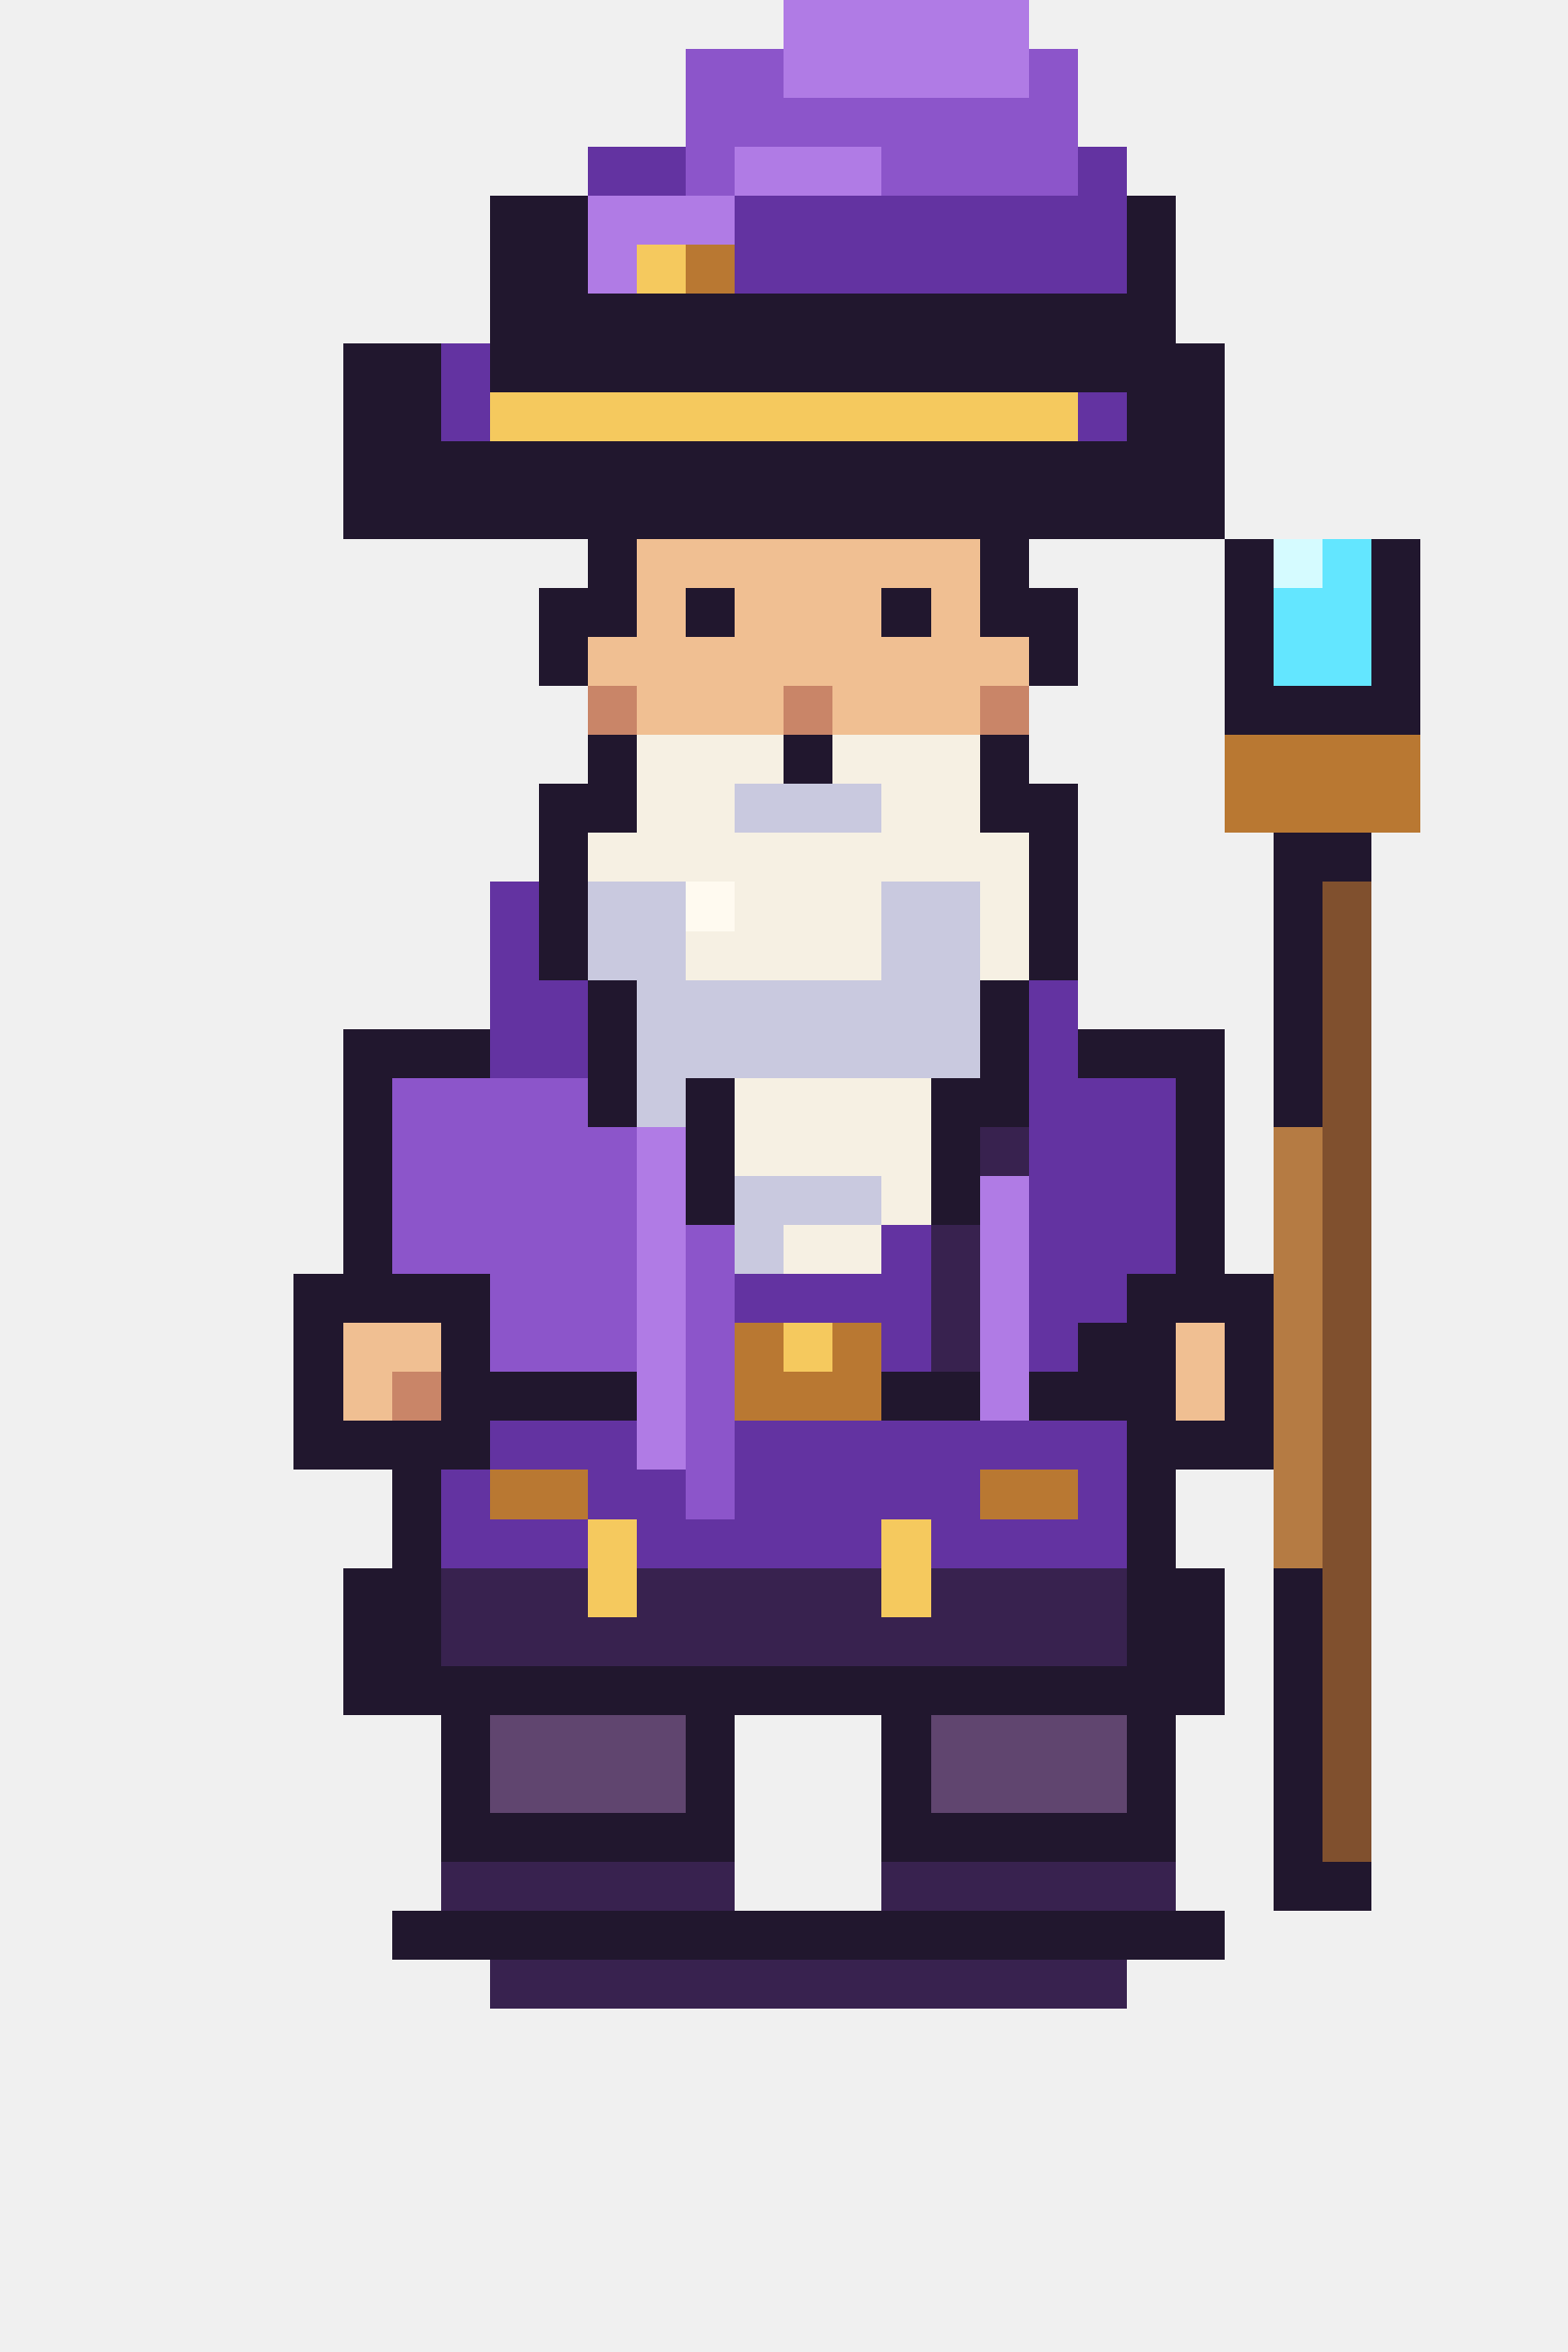
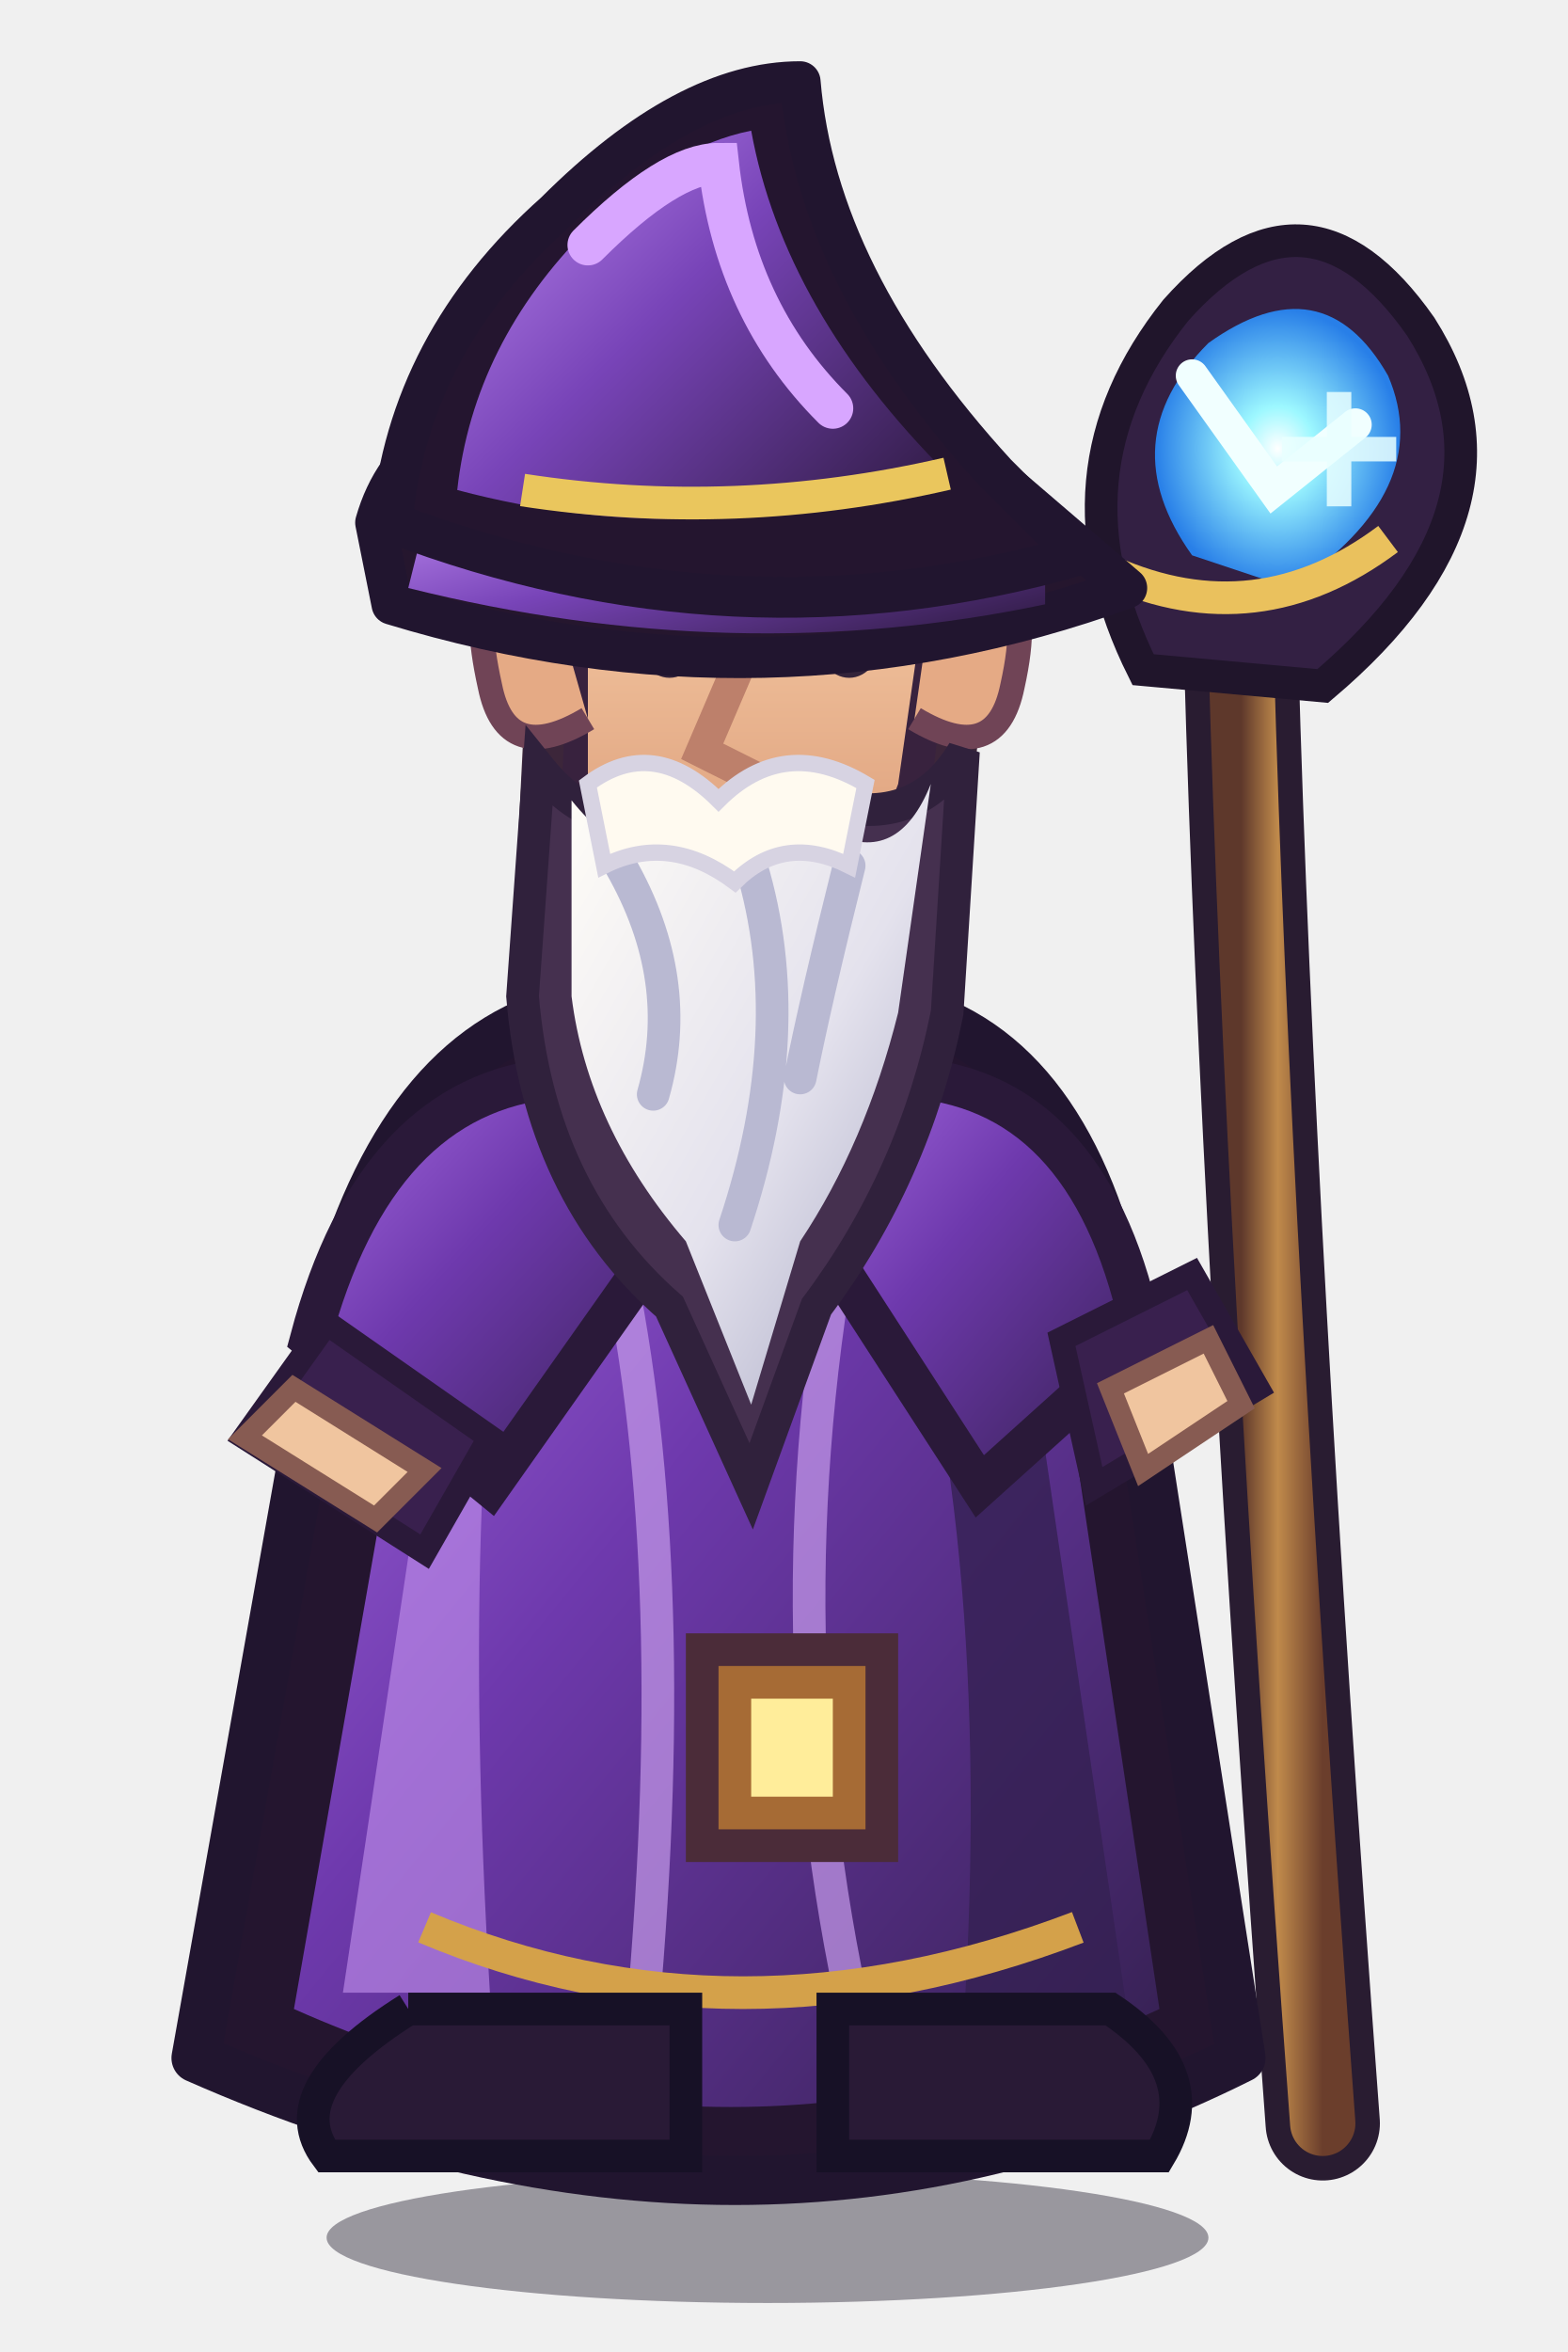
- <svg xmlns="http://www.w3.org/2000/svg" width="32" height="48" viewBox="0 0 32 48" shape-rendering="crispEdges" role="img" aria-label="idle wizard frame 1">
-   <rect x="26" y="16" width="2" height="23" fill="#21172e" />
-   <rect x="27" y="18" width="1" height="20" fill="#80502e" />
-   <rect x="26" y="23" width="1" height="9" fill="#b57b43" />
-   <rect x="25" y="14" width="4" height="3" fill="#b97832" />
-   <rect x="25" y="11" width="4" height="4" fill="#21172e" />
-   <rect x="26" y="11" width="2" height="3" fill="#63e6ff" />
-   <rect x="26" y="11" width="1" height="1" fill="#d5fbff" />
-   <rect x="8" y="39" width="17" height="1" fill="#21172e" />
-   <rect x="10" y="40" width="13" height="1" fill="#38224f" />
-   <rect x="11" y="16" width="10" height="3" fill="#21172e" />
-   <rect x="10" y="18" width="12" height="3" fill="#6333a1" />
-   <rect x="8" y="21" width="16" height="9" fill="#21172e" />
-   <rect x="9" y="21" width="14" height="8" fill="#6333a1" />
-   <rect x="10" y="22" width="3" height="7" fill="#8c55ca" />
-   <rect x="19" y="22" width="2" height="7" fill="#38224f" />
-   <rect x="8" y="28" width="16" height="6" fill="#21172e" />
-   <rect x="9" y="29" width="14" height="4" fill="#6333a1" />
-   <rect x="7" y="32" width="18" height="3" fill="#21172e" />
-   <rect x="9" y="32" width="14" height="2" fill="#38224f" />
-   <rect x="13" y="22" width="1" height="8" fill="#b07be5" />
-   <rect x="14" y="25" width="1" height="6" fill="#8c55ca" />
-   <rect x="20" y="24" width="1" height="5" fill="#b07be5" />
-   <rect x="10" y="30" width="2" height="1" fill="#b97832" />
-   <rect x="12" y="31" width="1" height="2" fill="#f5c95e" />
-   <rect x="18" y="31" width="1" height="2" fill="#f5c95e" />
-   <rect x="20" y="30" width="2" height="1" fill="#b97832" />
-   <rect x="15" y="27" width="3" height="2" fill="#b97832" />
-   <rect x="16" y="27" width="1" height="1" fill="#f5c95e" />
-   <rect x="7" y="21" width="3" height="7" fill="#21172e" />
-   <rect x="8" y="22" width="2" height="5" fill="#8c55ca" />
-   <rect x="6" y="26" width="4" height="4" fill="#21172e" />
-   <rect x="7" y="27" width="2" height="2" fill="#f0bf92" />
-   <rect x="8" y="28" width="1" height="1" fill="#c98568" />
-   <rect x="22" y="21" width="3" height="7" fill="#21172e" />
-   <rect x="22" y="22" width="2" height="5" fill="#6333a1" />
-   <rect x="23" y="26" width="3" height="4" fill="#21172e" />
-   <rect x="24" y="27" width="1" height="2" fill="#f0bf92" />
-   <rect x="12" y="9" width="9" height="8" fill="#21172e" />
-   <rect x="13" y="10" width="7" height="6" fill="#f0bf92" />
-   <rect x="12" y="12" width="1" height="3" fill="#c98568" />
-   <rect x="20" y="12" width="1" height="3" fill="#c98568" />
-   <rect x="14" y="12" width="1" height="1" fill="#21172e" />
-   <rect x="18" y="12" width="1" height="1" fill="#21172e" />
-   <rect x="16" y="14" width="1" height="1" fill="#c98568" />
-   <rect x="11" y="12" width="2" height="2" fill="#21172e" />
-   <rect x="12" y="13" width="1" height="1" fill="#f0bf92" />
-   <rect x="20" y="12" width="2" height="2" fill="#21172e" />
-   <rect x="20" y="13" width="1" height="1" fill="#f0bf92" />
-   <rect x="12" y="15" width="9" height="3" fill="#21172e" />
-   <rect x="11" y="16" width="11" height="4" fill="#21172e" />
-   <rect x="12" y="17" width="9" height="4" fill="#f6f0e3" />
-   <rect x="13" y="16" width="7" height="2" fill="#f6f0e3" />
-   <rect x="12" y="20" width="9" height="3" fill="#21172e" />
-   <rect x="13" y="20" width="7" height="3" fill="#c9c9df" />
-   <rect x="14" y="22" width="6" height="3" fill="#21172e" />
-   <rect x="15" y="22" width="4" height="3" fill="#f6f0e3" />
-   <rect x="15" y="24" width="3" height="2" fill="#c9c9df" />
-   <rect x="16" y="25" width="2" height="1" fill="#f6f0e3" />
-   <rect x="12" y="18" width="2" height="2" fill="#c9c9df" />
-   <rect x="18" y="18" width="2" height="2" fill="#c9c9df" />
-   <rect x="14" y="18" width="1" height="1" fill="#fffaf0" />
-   <rect x="13" y="15" width="3" height="2" fill="#f6f0e3" />
-   <rect x="17" y="15" width="3" height="2" fill="#f6f0e3" />
-   <rect x="15" y="16" width="3" height="1" fill="#c9c9df" />
-   <rect x="7" y="7" width="18" height="4" fill="#21172e" />
-   <rect x="9" y="7" width="14" height="2" fill="#6333a1" />
-   <rect x="10" y="8" width="12" height="1" fill="#f5c95e" />
-   <rect x="10" y="4" width="14" height="4" fill="#21172e" />
-   <rect x="12" y="3" width="11" height="3" fill="#6333a1" />
-   <rect x="14" y="1" width="8" height="3" fill="#8c55ca" />
-   <rect x="16" y="0" width="5" height="2" fill="#b07be5" />
-   <rect x="12" y="4" width="3" height="2" fill="#b07be5" />
-   <rect x="15" y="3" width="3" height="1" fill="#b07be5" />
-   <rect x="18" y="4" width="2" height="2" fill="#6333a1" />
-   <rect x="13" y="5" width="2" height="1" fill="#f5c95e" />
-   <rect x="14" y="5" width="1" height="1" fill="#b97832" />
-   <rect x="9" y="35" width="6" height="4" fill="#21172e" />
-   <rect x="10" y="35" width="4" height="2" fill="#60456f" />
-   <rect x="9" y="38" width="6" height="1" fill="#38224f" />
-   <rect x="18" y="35" width="6" height="4" fill="#21172e" />
-   <rect x="19" y="35" width="4" height="2" fill="#60456f" />
-   <rect x="18" y="38" width="6" height="1" fill="#38224f" />
+ <svg xmlns="http://www.w3.org/2000/svg" width="96" height="144" viewBox="0 0 96 144" role="img" aria-label="Elder wizard idle frame 1">
+   <defs>
+     <linearGradient id="robe" x1="0" y1="0" x2="1" y2="1">
+       <stop stop-color="#a66be2" />
+       <stop offset=".42" stop-color="#6e39ad" />
+       <stop offset="1" stop-color="#34204f" />
+     </linearGradient>
+     <linearGradient id="hat" x1="0" y1="0" x2="1" y2=".8">
+       <stop stop-color="#bd8af1" />
+       <stop offset=".48" stop-color="#7844b8" />
+       <stop offset="1" stop-color="#382051" />
+     </linearGradient>
+     <linearGradient id="beard" x1="0" y1="0" x2="1" y2="1">
+       <stop stop-color="#fffdf7" />
+       <stop offset=".55" stop-color="#e4e2ed" />
+       <stop offset="1" stop-color="#a5a6c2" />
+     </linearGradient>
+     <linearGradient id="skin" x1="0" y1="0" x2="0" y2="1">
+       <stop stop-color="#ffdbb4" />
+       <stop offset="1" stop-color="#d99875" />
+     </linearGradient>
+     <radialGradient id="gem">
+       <stop stop-color="#fff" />
+       <stop offset=".3" stop-color="#9df8ff" />
+       <stop offset="1" stop-color="#287fe8" />
+     </radialGradient>
+     <linearGradient id="wood" x1="0" y1="0" x2="1" y2="0">
+       <stop stop-color="#5e382b" />
+       <stop offset=".45" stop-color="#c08a4b" />
+       <stop offset="1" stop-color="#6b3e2c" />
+     </linearGradient>
+   </defs>
+   <ellipse cx="47" cy="137" rx="27" ry="4" fill="#171124" opacity=".4" />
+   <path d="M76 40Q77 76 81 130" fill="none" stroke="#291c31" stroke-width="7" stroke-linecap="round" />
+   <path d="M76 40Q77 76 81 130" fill="none" stroke="url(#wood)" stroke-width="4" stroke-linecap="round" />
+   <path d="M70 41Q64 29 72 19Q80 10 87 20Q94 31 81 42Z" fill="#332043" stroke="#20152b" stroke-width="2" />
+   <path d="M73 34Q68 27 74 21Q81 16 85 23Q88 30 79 36Z" fill="url(#gem)" />
+   <path d="M73 23l5 7 5-4" fill="none" stroke="#f1ffff" stroke-width="2" stroke-linecap="round" />
+   <path d="M68 35Q77 39 85 33" fill="none" stroke="#eac15d" stroke-width="2" />
+   <path d="M34 62Q24 65 20 81L12 126Q46 141 76 126L69 81Q66 65 56 62Z" fill="#24152f" stroke="#21152f" stroke-width="3" stroke-linejoin="round" />
+   <path d="M35 64Q27 69 25 83L18 123Q45 135 71 123L65 83Q62 69 55 64Z" fill="url(#robe)" />
+   <path d="M32 69Q28 89 30 122L21 122L27 82Z" fill="#bd8ce9" opacity=".65" />
+   <path d="M54 72Q61 93 59 124L69 123L63 82Z" fill="#342052" opacity=".8" />
+   <path d="M38 78Q42 98 39 127M51 79Q47 105 54 130" fill="none" stroke="#c49ae9" stroke-width="2" opacity=".7" />
+   <path d="M26 118Q45 126 66 118" fill="none" stroke="#d4a14a" stroke-width="2" />
+   <path d="M43 101h11v12H43z" fill="#a66b35" stroke="#4b2c39" stroke-width="2" />
+   <path d="M46 104h5v6h-5z" fill="#ffed9a" />
+   <path d="M34 66Q23 67 19 82L30 91L42 74Z" fill="url(#robe)" stroke="#2a1939" stroke-width="2.5" />
+   <path d="M56 66Q67 67 70 82L60 91L49 74Z" fill="url(#robe)" stroke="#2a1939" stroke-width="2.5" />
+   <path d="M20 81l10 7-4 7-11-7zM65 82l8-4 4 7-10 6z" fill="#39204e" stroke="#2a1939" stroke-width="1.5" />
+   <path d="M18 85l8 5-3 3-8-5zM68 85l6-3 2 4-6 4z" fill="#f0c59f" stroke="#875b52" stroke-width="1.3" />
+   <path d="M34 31Q33 22 45 21Q58 21 60 33L58 51Q54 61 46 62Q36 60 33 51Z" fill="#38223e" stroke="#3c263a" stroke-width="2.5" />
+   <path d="M36 32Q36 25 46 25Q56 25 57 34L55 48Q52 56 46 57Q38 55 36 48Z" fill="url(#skin)" />
+   <path d="M34 37Q28 33 30 42Q31 47 36 44M57 37Q64 33 62 42Q61 47 56 44" fill="#e5aa85" stroke="#704456" stroke-width="1.5" />
+   <path d="M37 35q4-3 8 0M48 35q4-3 7 0" fill="none" stroke="#756071" stroke-width="2.3" stroke-linecap="round" />
+   <ellipse cx="41" cy="39" rx="2" ry="2.5" fill="#33233a" />
+   <ellipse cx="52" cy="39" rx="2" ry="2.5" fill="#33233a" />
+   <circle cx="41.5" cy="38.5" r=".7" fill="#fff" />
+   <circle cx="52.5" cy="38.5" r=".7" fill="#fff" />
+   <path d="M46 39l-3 7 4 2" fill="none" stroke="#bd806b" stroke-width="2" stroke-linecap="round" />
+   <path d="M33 47Q37 52 42 49Q46 53 50 49Q56 51 59 46L58 62Q56 72 50 80L46 91L41 80Q33 73 32 61Z" fill="#45304f" stroke="#30213c" stroke-width="2" />
+   <path d="M35 49Q39 54 43 51Q47 54 51 51Q55 53 57 48L55 62Q53 70 49 76L46 86L42 76Q36 69 35 61Z" fill="url(#beard)" />
+   <path d="M38 53Q42 60 40 67M46 53Q49 63 45 75M52 53Q50 61 49 66" fill="none" stroke="#b9b9d2" stroke-width="2" stroke-linecap="round" />
+   <path d="M36 48Q40 45 44 49Q48 45 53 48L52 53Q48 51 45 54Q41 51 37 53Z" fill="#fffaf0" stroke="#d7d3e2" stroke-width="1" />
+   <path d="M23 32Q25 25 34 25L62 30L69 36Q47 44 24 37Z" fill="#25162e" stroke="#21152f" stroke-width="2.5" stroke-linejoin="round" />
+   <path d="M26 32Q42 28 64 34L64 37Q45 41 25 36Z" fill="url(#hat)" />
+   <path d="M29 33Q46 36 61 34" fill="none" stroke="#f2c65a" stroke-width="2" />
+   <path d="M24 32Q25 21 34 13Q42 5 49 5Q50 17 61 29L66 34Q45 40 24 32Z" fill="#24152f" stroke="#21152f" stroke-width="2.5" stroke-linejoin="round" />
+   <path d="M28 30Q29 21 36 14Q41 9 46 8Q48 19 58 29Q43 34 28 30Z" fill="url(#hat)" />
+   <path d="M36 15Q41 10 44 10Q45 19 51 25" fill="none" stroke="#d8a6ff" stroke-width="2.5" stroke-linecap="round" />
+   <path d="M32 30Q45 32 58 29" fill="none" stroke="#eac65d" stroke-width="2" />
+   <path d="M25 123h17v9H20q-3-4 5-9M51 123h17q6 4 3 9H51z" fill="#291a36" stroke="#171126" stroke-width="2" />
+   <g fill="#b8f7ff">
+     <path d="M82 24v7m-3.5-3.5h7" stroke="#e9ffff" stroke-width="1.5" opacity="0.85" />
+   </g>
</svg>
